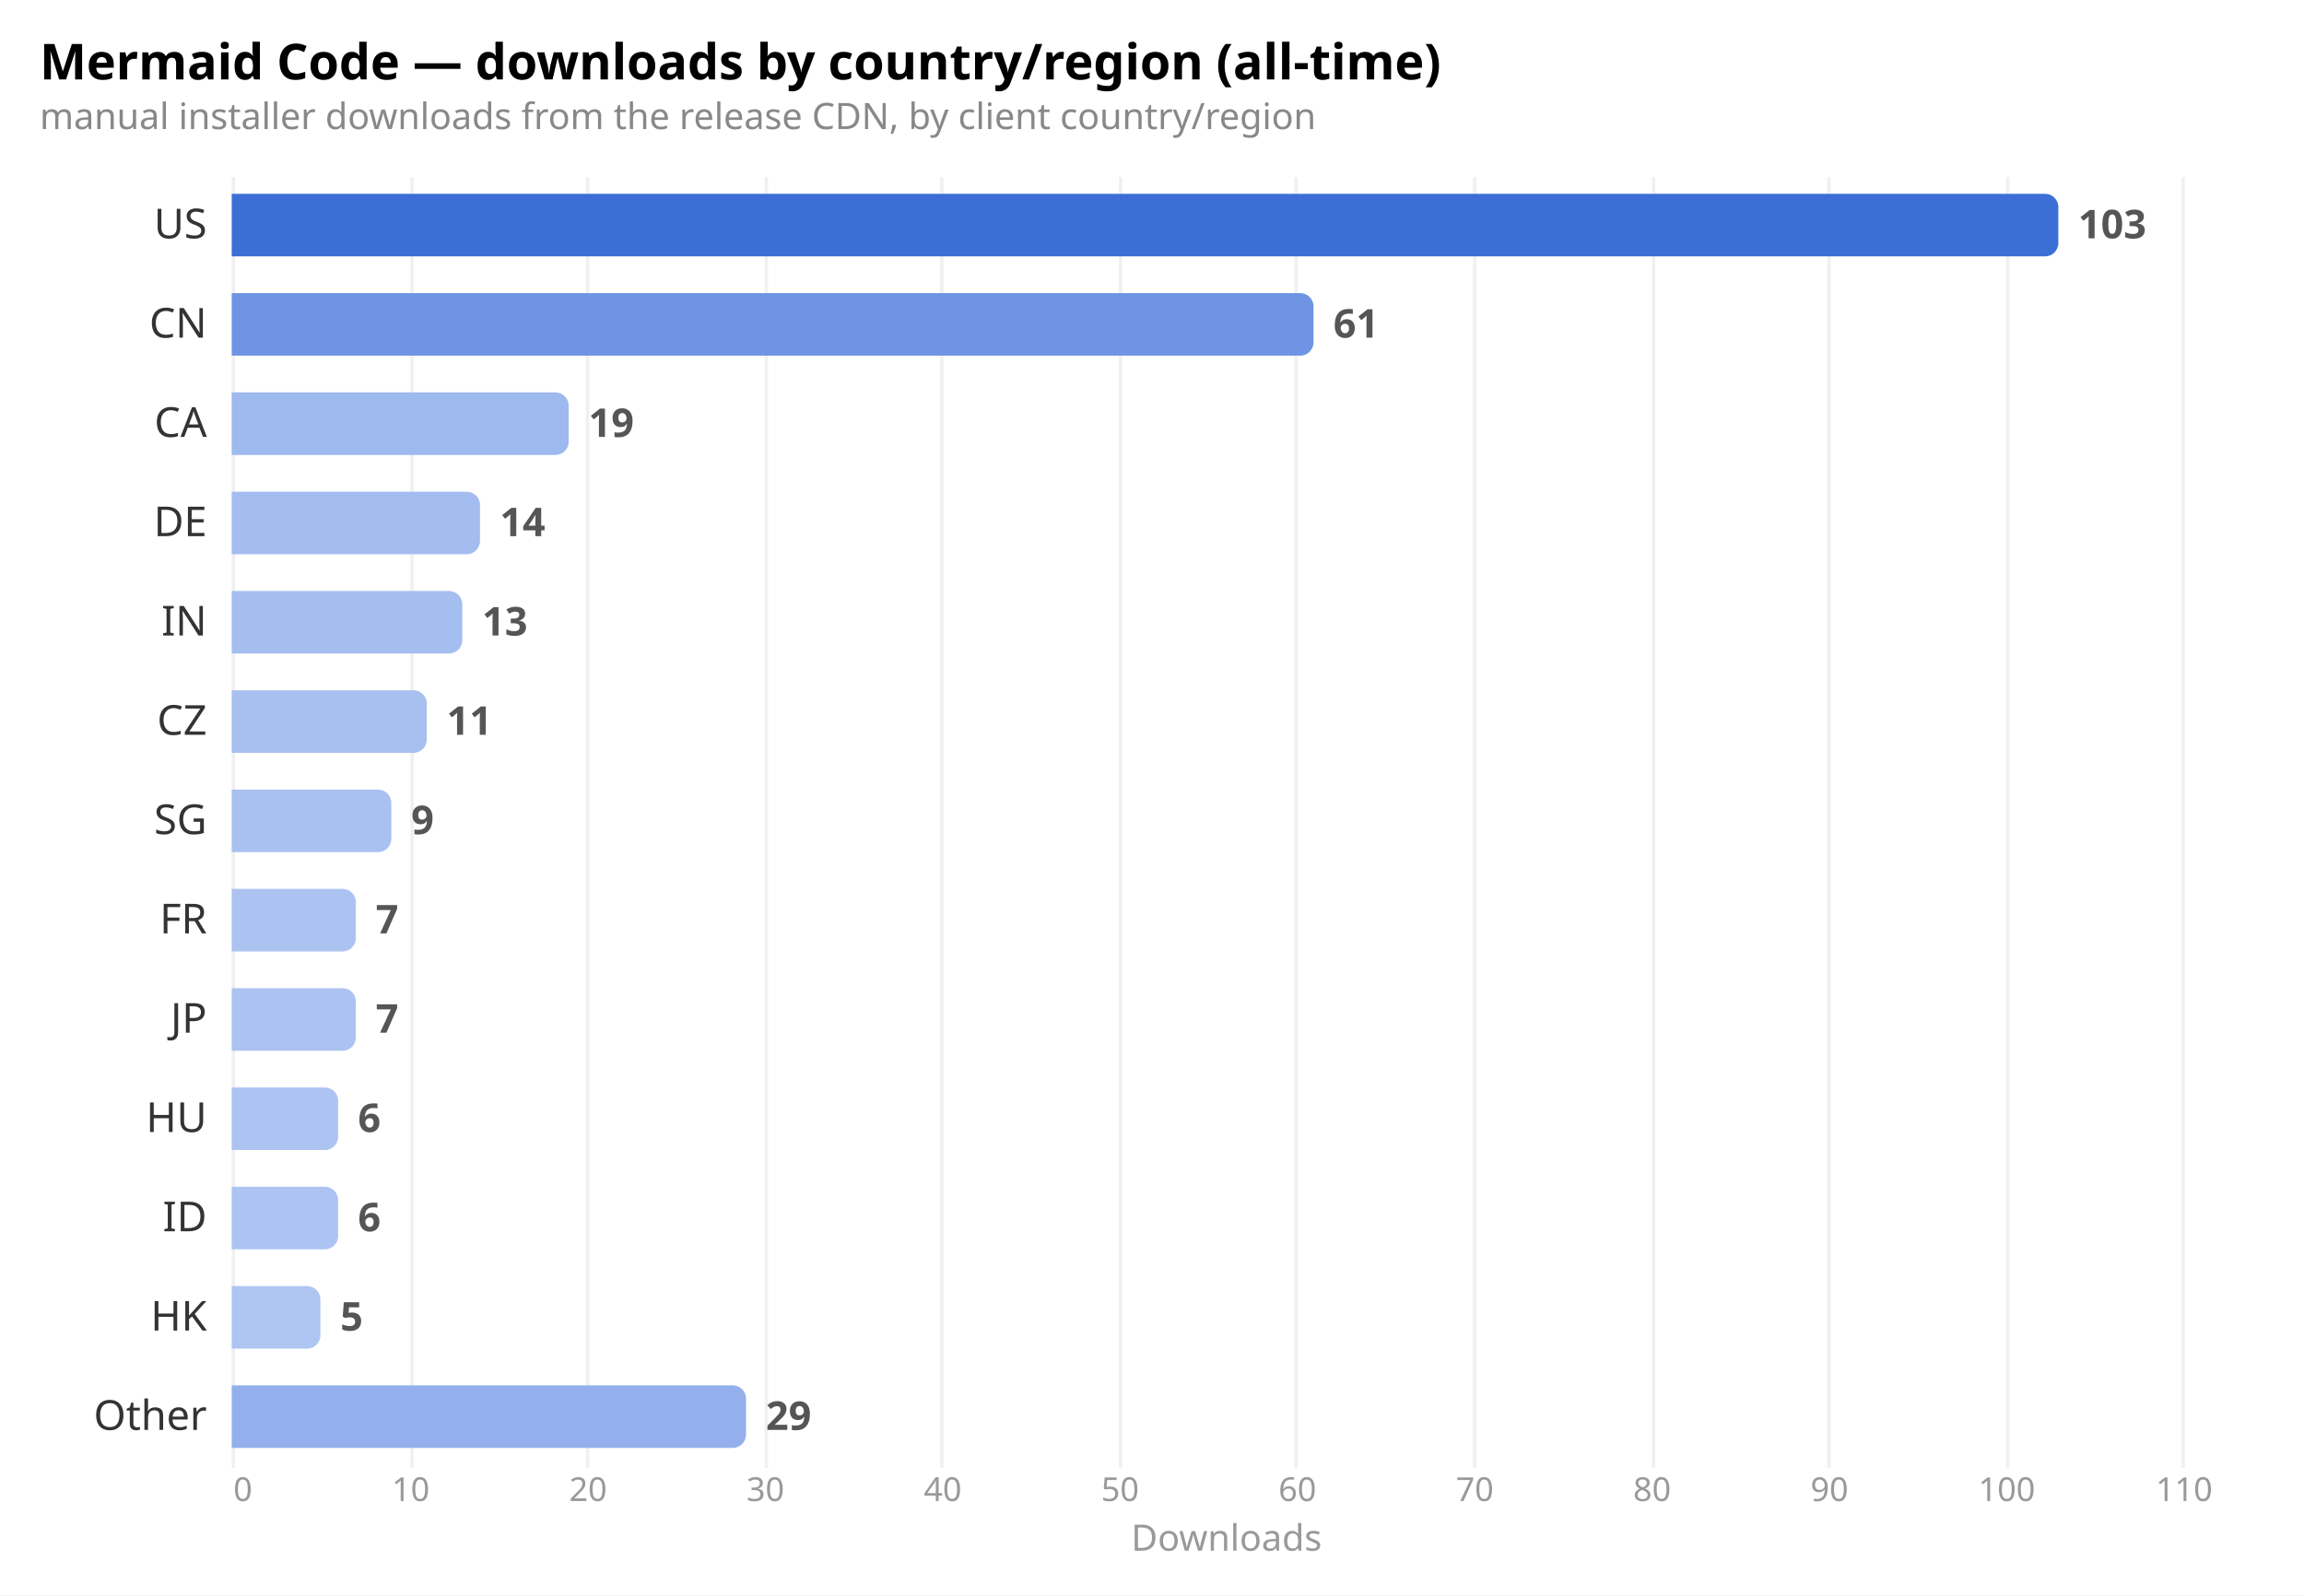
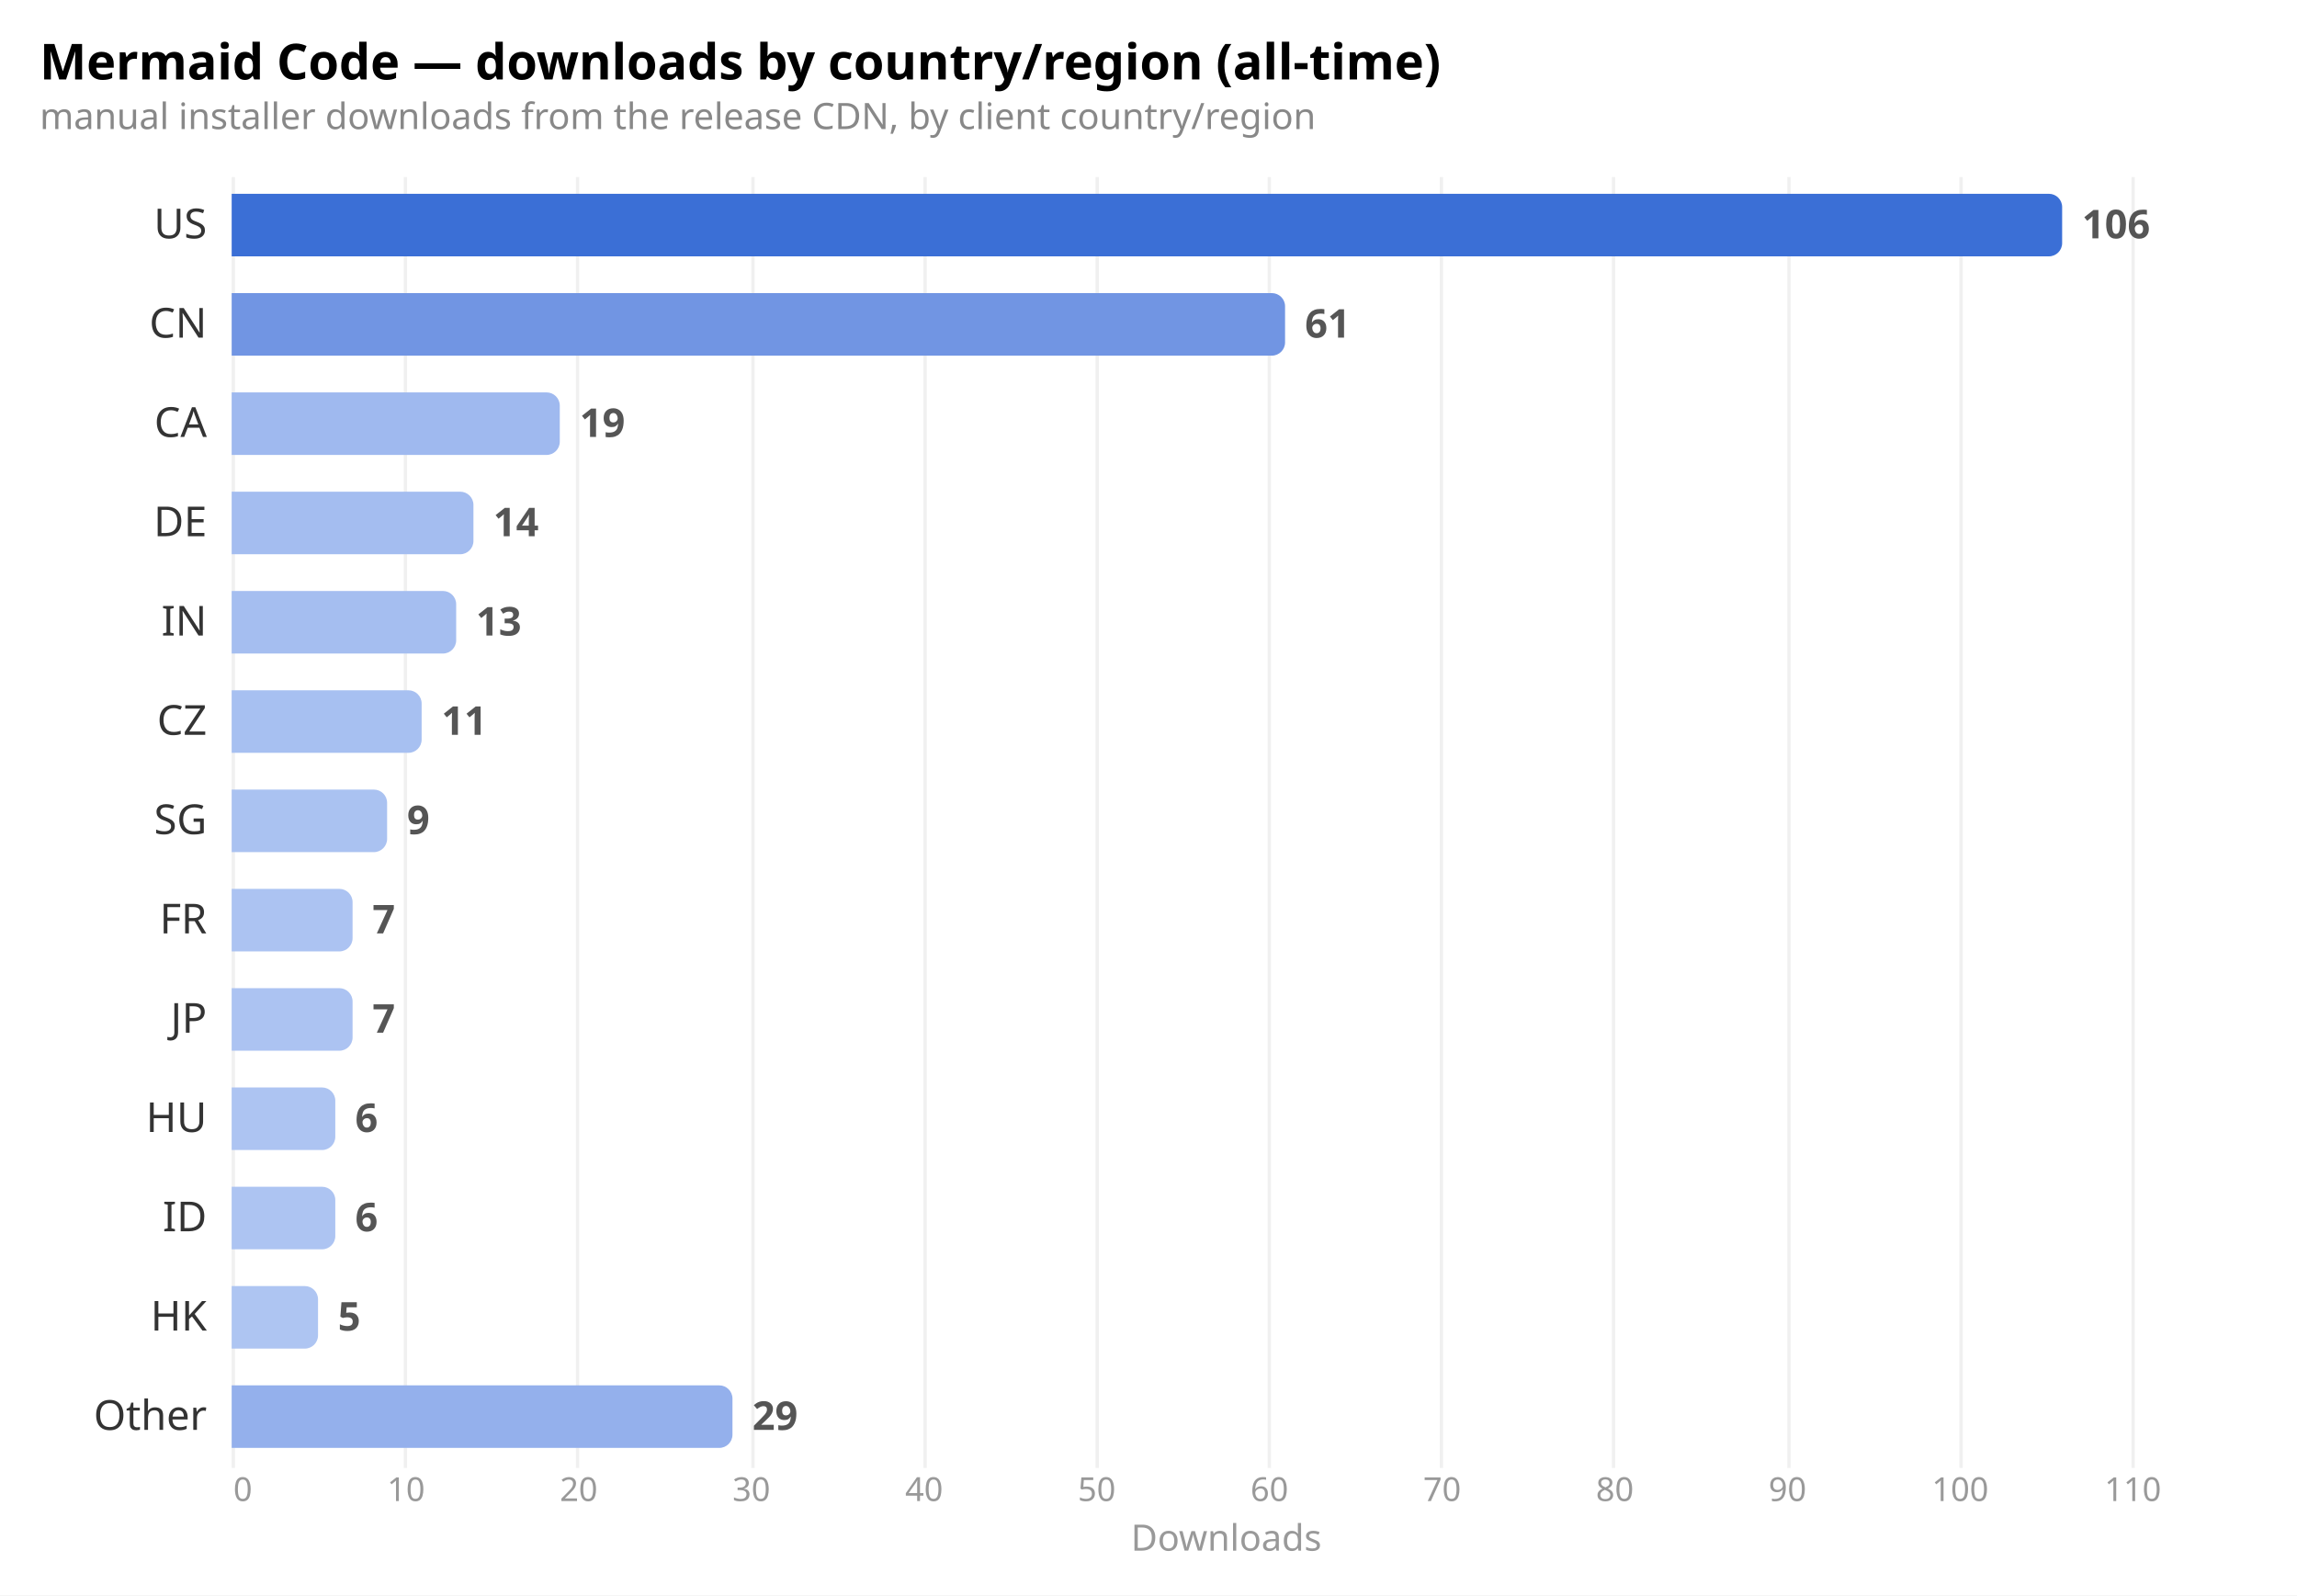
- <svg xmlns="http://www.w3.org/2000/svg" version="1.1" class="marks" width="696" height="482" viewBox="0 0 696 482">
-   <rect width="696" height="482" fill="white" />
+ <svg xmlns="http://www.w3.org/2000/svg" version="1.1" class="marks" width="694" height="482" viewBox="0 0 694 482">
+   <rect width="694" height="482" fill="white" />
  <g fill="none" stroke-miterlimit="4" transform="translate(70,53)">
    <g class="mark-group role-frame root" role="graphics-object" aria-roledescription="group mark container">
      <g transform="translate(0,0)">
        <path class="background" aria-hidden="true" d="M0,0h600v390h-600Z" />
        <g>
          <g class="mark-group role-axis" aria-hidden="true">
            <g transform="translate(0.5,390.5)">
              <path class="background" aria-hidden="true" d="M0,0h0v0h0Z" pointer-events="none" />
              <g>
                <g class="mark-rule role-axis-grid" pointer-events="none">
                  <line transform="translate(0,0)" x2="0" y2="-390" stroke="#f0f0f0" stroke-width="1" opacity="1" />
-                   <line transform="translate(54,0)" x2="0" y2="-390" stroke="#f0f0f0" stroke-width="1" opacity="1" />
-                   <line transform="translate(107,0)" x2="0" y2="-390" stroke="#f0f0f0" stroke-width="1" opacity="1" />
-                   <line transform="translate(161,0)" x2="0" y2="-390" stroke="#f0f0f0" stroke-width="1" opacity="1" />
-                   <line transform="translate(214,0)" x2="0" y2="-390" stroke="#f0f0f0" stroke-width="1" opacity="1" />
-                   <line transform="translate(268,0)" x2="0" y2="-390" stroke="#f0f0f0" stroke-width="1" opacity="1" />
-                   <line transform="translate(321,0)" x2="0" y2="-390" stroke="#f0f0f0" stroke-width="1" opacity="1" />
-                   <line transform="translate(375,0)" x2="0" y2="-390" stroke="#f0f0f0" stroke-width="1" opacity="1" />
-                   <line transform="translate(429,0)" x2="0" y2="-390" stroke="#f0f0f0" stroke-width="1" opacity="1" />
-                   <line transform="translate(482,0)" x2="0" y2="-390" stroke="#f0f0f0" stroke-width="1" opacity="1" />
-                   <line transform="translate(536,0)" x2="0" y2="-390" stroke="#f0f0f0" stroke-width="1" opacity="1" />
-                   <line transform="translate(589,0)" x2="0" y2="-390" stroke="#f0f0f0" stroke-width="1" opacity="1" />
+                   <line transform="translate(52,0)" x2="0" y2="-390" stroke="#f0f0f0" stroke-width="1" opacity="1" />
+                   <line transform="translate(104,0)" x2="0" y2="-390" stroke="#f0f0f0" stroke-width="1" opacity="1" />
+                   <line transform="translate(157,0)" x2="0" y2="-390" stroke="#f0f0f0" stroke-width="1" opacity="1" />
+                   <line transform="translate(209,0)" x2="0" y2="-390" stroke="#f0f0f0" stroke-width="1" opacity="1" />
+                   <line transform="translate(261,0)" x2="0" y2="-390" stroke="#f0f0f0" stroke-width="1" opacity="1" />
+                   <line transform="translate(313,0)" x2="0" y2="-390" stroke="#f0f0f0" stroke-width="1" opacity="1" />
+                   <line transform="translate(365,0)" x2="0" y2="-390" stroke="#f0f0f0" stroke-width="1" opacity="1" />
+                   <line transform="translate(417,0)" x2="0" y2="-390" stroke="#f0f0f0" stroke-width="1" opacity="1" />
+                   <line transform="translate(470,0)" x2="0" y2="-390" stroke="#f0f0f0" stroke-width="1" opacity="1" />
+                   <line transform="translate(522,0)" x2="0" y2="-390" stroke="#f0f0f0" stroke-width="1" opacity="1" />
+                   <line transform="translate(574,0)" x2="0" y2="-390" stroke="#f0f0f0" stroke-width="1" opacity="1" />
                </g>
              </g>
              <path class="foreground" aria-hidden="true" d="" pointer-events="none" display="none" />
            </g>
          </g>
-           <g class="mark-group role-axis" role="graphics-symbol" aria-roledescription="axis" aria-label="X-axis titled 'Downloads' for a linear scale with values from 0 to 112">
+           <g class="mark-group role-axis" role="graphics-symbol" aria-roledescription="axis" aria-label="X-axis titled 'Downloads' for a linear scale with values from 0 to 115">
            <g transform="translate(0.5,390.5)">
              <path class="background" aria-hidden="true" d="M0,0h0v0h0Z" pointer-events="none" />
              <g>
                <g class="mark-text role-axis-label" pointer-events="none">
                  <text text-anchor="start" transform="translate(0,10)" font-family="sans-serif" font-size="10px" fill="#999" opacity="1">0</text>
-                   <text text-anchor="middle" transform="translate(53.57143,10)" font-family="sans-serif" font-size="10px" fill="#999" opacity="1">10</text>
-                   <text text-anchor="middle" transform="translate(107.1429,10)" font-family="sans-serif" font-size="10px" fill="#999" opacity="1">20</text>
-                   <text text-anchor="middle" transform="translate(160.7143,10)" font-family="sans-serif" font-size="10px" fill="#999" opacity="1">30</text>
-                   <text text-anchor="middle" transform="translate(214.2857,10)" font-family="sans-serif" font-size="10px" fill="#999" opacity="1">40</text>
-                   <text text-anchor="middle" transform="translate(267.8571,10)" font-family="sans-serif" font-size="10px" fill="#999" opacity="1">50</text>
-                   <text text-anchor="middle" transform="translate(321.4286,10)" font-family="sans-serif" font-size="10px" fill="#999" opacity="1">60</text>
-                   <text text-anchor="middle" transform="translate(375,10)" font-family="sans-serif" font-size="10px" fill="#999" opacity="1">70</text>
-                   <text text-anchor="middle" transform="translate(428.5714,10)" font-family="sans-serif" font-size="10px" fill="#999" opacity="1">80</text>
-                   <text text-anchor="middle" transform="translate(482.1429,10)" font-family="sans-serif" font-size="10px" fill="#999" opacity="1">90</text>
-                   <text text-anchor="middle" transform="translate(535.7143,10)" font-family="sans-serif" font-size="10px" fill="#999" opacity="1">100</text>
-                   <text text-anchor="middle" transform="translate(589.2857,10)" font-family="sans-serif" font-size="10px" fill="#999" opacity="1">110</text>
+                   <text text-anchor="middle" transform="translate(52.17391,10)" font-family="sans-serif" font-size="10px" fill="#999" opacity="1">10</text>
+                   <text text-anchor="middle" transform="translate(104.3478,10)" font-family="sans-serif" font-size="10px" fill="#999" opacity="1">20</text>
+                   <text text-anchor="middle" transform="translate(156.5217,10)" font-family="sans-serif" font-size="10px" fill="#999" opacity="1">30</text>
+                   <text text-anchor="middle" transform="translate(208.6957,10)" font-family="sans-serif" font-size="10px" fill="#999" opacity="1">40</text>
+                   <text text-anchor="middle" transform="translate(260.8696,10)" font-family="sans-serif" font-size="10px" fill="#999" opacity="1">50</text>
+                   <text text-anchor="middle" transform="translate(313.0435,10)" font-family="sans-serif" font-size="10px" fill="#999" opacity="1">60</text>
+                   <text text-anchor="middle" transform="translate(365.2174,10)" font-family="sans-serif" font-size="10px" fill="#999" opacity="1">70</text>
+                   <text text-anchor="middle" transform="translate(417.3913,10)" font-family="sans-serif" font-size="10px" fill="#999" opacity="1">80</text>
+                   <text text-anchor="middle" transform="translate(469.5652,10)" font-family="sans-serif" font-size="10px" fill="#999" opacity="1">90</text>
+                   <text text-anchor="middle" transform="translate(521.7391,10)" font-family="sans-serif" font-size="10px" fill="#999" opacity="1">100</text>
+                   <text text-anchor="middle" transform="translate(573.913,10)" font-family="sans-serif" font-size="10px" fill="#999" opacity="1">110</text>
                </g>
                <g class="mark-text role-axis-title" pointer-events="none">
                  <text text-anchor="middle" transform="translate(300,25)" font-family="sans-serif" font-size="11px" font-weight="500" fill="#999" opacity="1">Downloads</text>
                </g>
              </g>
              <path class="foreground" aria-hidden="true" d="" pointer-events="none" display="none" />
            </g>
          </g>
          <g class="mark-group role-axis" role="graphics-symbol" aria-roledescription="axis" aria-label="Y-axis for a discrete scale with 13 values: US, CN, CA, DE, IN, ending with Other">
            <g transform="translate(0.5,0.5)">
              <path class="background" aria-hidden="true" d="M0,0h0v0h0Z" pointer-events="none" />
              <g>
                <g class="mark-text role-axis-label" pointer-events="none">
                  <text text-anchor="end" transform="translate(-8,18.5)" font-family="sans-serif" font-size="12.5px" font-weight="500" fill="#333" opacity="1">US</text>
                  <text text-anchor="end" transform="translate(-8,48.5)" font-family="sans-serif" font-size="12.5px" font-weight="500" fill="#333" opacity="1">CN</text>
                  <text text-anchor="end" transform="translate(-8,78.5)" font-family="sans-serif" font-size="12.5px" font-weight="500" fill="#333" opacity="1">CA</text>
                  <text text-anchor="end" transform="translate(-8,108.5)" font-family="sans-serif" font-size="12.5px" font-weight="500" fill="#333" opacity="1">DE</text>
                  <text text-anchor="end" transform="translate(-8,138.5)" font-family="sans-serif" font-size="12.5px" font-weight="500" fill="#333" opacity="1">IN</text>
                  <text text-anchor="end" transform="translate(-8,168.5)" font-family="sans-serif" font-size="12.5px" font-weight="500" fill="#333" opacity="1">CZ</text>
                  <text text-anchor="end" transform="translate(-8,198.5)" font-family="sans-serif" font-size="12.5px" font-weight="500" fill="#333" opacity="1">SG</text>
                  <text text-anchor="end" transform="translate(-8,228.5)" font-family="sans-serif" font-size="12.5px" font-weight="500" fill="#333" opacity="1">FR</text>
                  <text text-anchor="end" transform="translate(-8,258.5)" font-family="sans-serif" font-size="12.5px" font-weight="500" fill="#333" opacity="1">JP</text>
                  <text text-anchor="end" transform="translate(-8,288.5)" font-family="sans-serif" font-size="12.5px" font-weight="500" fill="#333" opacity="1">HU</text>
                  <text text-anchor="end" transform="translate(-8,318.5)" font-family="sans-serif" font-size="12.5px" font-weight="500" fill="#333" opacity="1">ID</text>
                  <text text-anchor="end" transform="translate(-8,348.5)" font-family="sans-serif" font-size="12.5px" font-weight="500" fill="#333" opacity="1">HK</text>
                  <text text-anchor="end" transform="translate(-8,378.5)" font-family="sans-serif" font-size="12.5px" font-weight="500" fill="#333" opacity="1">Other</text>
                </g>
              </g>
              <path class="foreground" aria-hidden="true" d="" pointer-events="none" display="none" />
            </g>
          </g>
          <g class="mark-group role-scope" role="graphics-object" aria-roledescription="group mark container">
            <g transform="translate(0,5.55)">
-               <path class="background" aria-hidden="true" d="M0,0L547.786,0C549.993,0,551.786,1.792,551.786,4L551.786,14.9C551.786,17.108,549.993,18.9,547.786,18.9L0,18.9C0,18.9,0,18.9,0,18.9L0,0C0,0,0,0,0,0Z" />
+               <path class="background" aria-hidden="true" d="M0,0L549.043,0C551.251,0,553.043,1.792,553.043,4L553.043,14.9C553.043,17.108,551.251,18.9,549.043,18.9L0,18.9C0,18.9,0,18.9,0,18.9L0,0C0,0,0,0,0,0Z" />
              <g clip-path="url(#clip1)">
                <g class="mark-group role-scope" role="graphics-object" aria-roledescription="group mark container">
                  <g transform="translate(0,0)">
                    <path class="background" aria-hidden="true" d="M0,0h0v18.9h0Z" />
                    <g>
                      <g class="mark-rect role-mark layer_0_marks" role="graphics-object" aria-roledescription="rect mark container">
-                         <path aria-label="Downloads: 103; country: US; downloads: 103" role="graphics-symbol" aria-roledescription="bar" d="M0,0h551.786v18.9h-551.786Z" fill="rgb(59, 111, 214)" />
+                         <path aria-label="Downloads: 106; country: US; downloads: 106" role="graphics-symbol" aria-roledescription="bar" d="M0,0h553.043v18.9h-553.043Z" fill="rgb(59, 111, 214)" />
                      </g>
                    </g>
                    <path class="foreground" aria-hidden="true" d="" display="none" />
                  </g>
                </g>
              </g>
              <path class="foreground" aria-hidden="true" d="" display="none" />
            </g>
            <g transform="translate(0,35.55)">
-               <path class="background" aria-hidden="true" d="M0,0L322.786,0C324.993,0,326.786,1.792,326.786,4L326.786,14.9C326.786,17.108,324.993,18.9,322.786,18.9L0,18.9C0,18.9,0,18.9,0,18.9L0,0C0,0,0,0,0,0Z" />
+               <path class="background" aria-hidden="true" d="M0,0L314.261,0C316.469,0,318.261,1.792,318.261,4L318.261,14.9C318.261,17.108,316.469,18.9,314.261,18.9L0,18.9C0,18.9,0,18.9,0,18.9L0,0C0,0,0,0,0,0Z" />
              <g clip-path="url(#clip2)">
                <g class="mark-group role-scope" role="graphics-object" aria-roledescription="group mark container">
                  <g transform="translate(0,0)">
                    <path class="background" aria-hidden="true" d="M0,0h0v18.9h0Z" />
                    <g>
                      <g class="mark-rect role-mark layer_0_marks" role="graphics-object" aria-roledescription="rect mark container">
-                         <path aria-label="Downloads: 61; country: CN; downloads: 61" role="graphics-symbol" aria-roledescription="bar" d="M0,0h326.786v18.9h-326.786Z" fill="rgb(111, 148, 227)" />
+                         <path aria-label="Downloads: 61; country: CN; downloads: 61" role="graphics-symbol" aria-roledescription="bar" d="M0,0h318.261v18.9h-318.261Z" fill="rgb(113, 149, 227)" />
                      </g>
                    </g>
                    <path class="foreground" aria-hidden="true" d="" display="none" />
                  </g>
                </g>
              </g>
              <path class="foreground" aria-hidden="true" d="" display="none" />
            </g>
            <g transform="translate(0,65.55)">
-               <path class="background" aria-hidden="true" d="M0,0L97.786,0C99.993,0,101.786,1.792,101.786,4L101.786,14.9C101.786,17.108,99.993,18.9,97.786,18.9L0,18.9C0,18.9,0,18.9,0,18.9L0,0C0,0,0,0,0,0Z" />
+               <path class="background" aria-hidden="true" d="M0,0L95.13,0C97.338,0,99.13,1.792,99.13,4L99.13,14.9C99.13,17.108,97.338,18.9,95.13,18.9L0,18.9C0,18.9,0,18.9,0,18.9L0,0C0,0,0,0,0,0Z" />
              <g clip-path="url(#clip3)">
                <g class="mark-group role-scope" role="graphics-object" aria-roledescription="group mark container">
                  <g transform="translate(0,0)">
                    <path class="background" aria-hidden="true" d="M0,0h0v18.9h0Z" />
                    <g>
                      <g class="mark-rect role-mark layer_0_marks" role="graphics-object" aria-roledescription="rect mark container">
-                         <path aria-label="Downloads: 19; country: CA; downloads: 19" role="graphics-symbol" aria-roledescription="bar" d="M0,0h101.786v18.9h-101.786Z" fill="rgb(158, 185, 238)" />
+                         <path aria-label="Downloads: 19; country: CA; downloads: 19" role="graphics-symbol" aria-roledescription="bar" d="M0,0h99.13v18.9h-99.13Z" fill="rgb(159, 185, 239)" />
                      </g>
                    </g>
                    <path class="foreground" aria-hidden="true" d="" display="none" />
                  </g>
                </g>
              </g>
              <path class="foreground" aria-hidden="true" d="" display="none" />
            </g>
            <g transform="translate(0,95.55)">
-               <path class="background" aria-hidden="true" d="M0,0L71,0C73.208,0,75,1.792,75,4L75,14.9C75,17.108,73.208,18.9,71,18.9L0,18.9C0,18.9,0,18.9,0,18.9L0,0C0,0,0,0,0,0Z" />
+               <path class="background" aria-hidden="true" d="M0,0L69.043,0C71.251,0,73.043,1.792,73.043,4L73.043,14.9C73.043,17.108,71.251,18.9,69.043,18.9L0,18.9C0,18.9,0,18.9,0,18.9L0,0C0,0,0,0,0,0Z" />
              <g clip-path="url(#clip4)">
                <g class="mark-group role-scope" role="graphics-object" aria-roledescription="group mark container">
                  <g transform="translate(0,0)">
                    <path class="background" aria-hidden="true" d="M0,0h0v18.9h0Z" />
                    <g>
                      <g class="mark-rect role-mark layer_0_marks" role="graphics-object" aria-roledescription="rect mark container">
-                         <path aria-label="Downloads: 14; country: DE; downloads: 14" role="graphics-symbol" aria-roledescription="bar" d="M0,0h75v18.9h-75Z" fill="rgb(164, 189, 240)" />
+                         <path aria-label="Downloads: 14; country: DE; downloads: 14" role="graphics-symbol" aria-roledescription="bar" d="M0,0h73.043v18.9h-73.043Z" fill="rgb(164, 189, 240)" />
                      </g>
                    </g>
                    <path class="foreground" aria-hidden="true" d="" display="none" />
                  </g>
                </g>
              </g>
              <path class="foreground" aria-hidden="true" d="" display="none" />
            </g>
            <g transform="translate(0,125.55)">
-               <path class="background" aria-hidden="true" d="M0,0L65.643,0C67.851,0,69.643,1.792,69.643,4L69.643,14.9C69.643,17.108,67.851,18.9,65.643,18.9L0,18.9C0,18.9,0,18.9,0,18.9L0,0C0,0,0,0,0,0Z" />
+               <path class="background" aria-hidden="true" d="M0,0L63.826,0C66.034,0,67.826,1.792,67.826,4L67.826,14.9C67.826,17.108,66.034,18.9,63.826,18.9L0,18.9C0,18.9,0,18.9,0,18.9L0,0C0,0,0,0,0,0Z" />
              <g clip-path="url(#clip5)">
                <g class="mark-group role-scope" role="graphics-object" aria-roledescription="group mark container">
                  <g transform="translate(0,0)">
                    <path class="background" aria-hidden="true" d="M0,0h0v18.9h0Z" />
                    <g>
                      <g class="mark-rect role-mark layer_0_marks" role="graphics-object" aria-roledescription="rect mark container">
-                         <path aria-label="Downloads: 13; country: IN; downloads: 13" role="graphics-symbol" aria-roledescription="bar" d="M0,0h69.643v18.9h-69.643Z" fill="rgb(165, 190, 240)" />
+                         <path aria-label="Downloads: 13; country: IN; downloads: 13" role="graphics-symbol" aria-roledescription="bar" d="M0,0h67.826v18.9h-67.826Z" fill="rgb(165, 190, 240)" />
                      </g>
                    </g>
                    <path class="foreground" aria-hidden="true" d="" display="none" />
                  </g>
                </g>
              </g>
              <path class="foreground" aria-hidden="true" d="" display="none" />
            </g>
            <g transform="translate(0,155.55)">
-               <path class="background" aria-hidden="true" d="M0,0L54.929,0C57.136,0,58.929,1.792,58.929,4L58.929,14.9C58.929,17.108,57.136,18.9,54.929,18.9L0,18.9C0,18.9,0,18.9,0,18.9L0,0C0,0,0,0,0,0Z" />
+               <path class="background" aria-hidden="true" d="M0,0L53.391,0C55.599,0,57.391,1.792,57.391,4L57.391,14.9C57.391,17.108,55.599,18.9,53.391,18.9L0,18.9C0,18.9,0,18.9,0,18.9L0,0C0,0,0,0,0,0Z" />
              <g clip-path="url(#clip6)">
                <g class="mark-group role-scope" role="graphics-object" aria-roledescription="group mark container">
                  <g transform="translate(0,0)">
                    <path class="background" aria-hidden="true" d="M0,0h0v18.9h0Z" />
                    <g>
                      <g class="mark-rect role-mark layer_0_marks" role="graphics-object" aria-roledescription="rect mark container">
-                         <path aria-label="Downloads: 11; country: CZ; downloads: 11" role="graphics-symbol" aria-roledescription="bar" d="M0,0h58.929v18.9h-58.929Z" fill="rgb(167, 192, 240)" />
+                         <path aria-label="Downloads: 11; country: CZ; downloads: 11" role="graphics-symbol" aria-roledescription="bar" d="M0,0h57.391v18.9h-57.391Z" fill="rgb(167, 192, 241)" />
                      </g>
                    </g>
                    <path class="foreground" aria-hidden="true" d="" display="none" />
                  </g>
                </g>
              </g>
              <path class="foreground" aria-hidden="true" d="" display="none" />
            </g>
            <g transform="translate(0,185.55)">
-               <path class="background" aria-hidden="true" d="M0,0L44.214,0C46.422,0,48.214,1.792,48.214,4L48.214,14.9C48.214,17.108,46.422,18.9,44.214,18.9L0,18.9C0,18.9,0,18.9,0,18.9L0,0C0,0,0,0,0,0Z" />
+               <path class="background" aria-hidden="true" d="M0,0L42.957,0C45.164,0,46.957,1.792,46.957,4L46.957,14.9C46.957,17.108,45.164,18.9,42.957,18.9L0,18.9C0,18.9,0,18.9,0,18.9L0,0C0,0,0,0,0,0Z" />
              <g clip-path="url(#clip7)">
                <g class="mark-group role-scope" role="graphics-object" aria-roledescription="group mark container">
                  <g transform="translate(0,0)">
                    <path class="background" aria-hidden="true" d="M0,0h0v18.9h0Z" />
                    <g>
                      <g class="mark-rect role-mark layer_0_marks" role="graphics-object" aria-roledescription="rect mark container">
-                         <path aria-label="Downloads: 9; country: SG; downloads: 9" role="graphics-symbol" aria-roledescription="bar" d="M0,0h48.214v18.9h-48.214Z" fill="rgb(169, 193, 241)" />
+                         <path aria-label="Downloads: 9; country: SG; downloads: 9" role="graphics-symbol" aria-roledescription="bar" d="M0,0h46.957v18.9h-46.957Z" fill="rgb(170, 194, 241)" />
                      </g>
                    </g>
                    <path class="foreground" aria-hidden="true" d="" display="none" />
                  </g>
                </g>
              </g>
              <path class="foreground" aria-hidden="true" d="" display="none" />
            </g>
            <g transform="translate(0,215.55)">
-               <path class="background" aria-hidden="true" d="M0,0L33.5,0C35.708,0,37.5,1.792,37.5,4L37.5,14.9C37.5,17.108,35.708,18.9,33.5,18.9L0,18.9C0,18.9,0,18.9,0,18.9L0,0C0,0,0,0,0,0Z" />
+               <path class="background" aria-hidden="true" d="M0,0L32.522,0C34.729,0,36.522,1.792,36.522,4L36.522,14.9C36.522,17.108,34.729,18.9,32.522,18.9L0,18.9C0,18.9,0,18.9,0,18.9L0,0C0,0,0,0,0,0Z" />
              <g clip-path="url(#clip8)">
                <g class="mark-group role-scope" role="graphics-object" aria-roledescription="group mark container">
                  <g transform="translate(0,0)">
                    <path class="background" aria-hidden="true" d="M0,0h0v18.9h0Z" />
                    <g>
                      <g class="mark-rect role-mark layer_0_marks" role="graphics-object" aria-roledescription="rect mark container">
-                         <path aria-label="Downloads: 7; country: FR; downloads: 7" role="graphics-symbol" aria-roledescription="bar" d="M0,0h37.5v18.9h-37.5Z" fill="rgb(172, 195, 241)" />
+                         <path aria-label="Downloads: 7; country: FR; downloads: 7" role="graphics-symbol" aria-roledescription="bar" d="M0,0h36.522v18.9h-36.522Z" fill="rgb(172, 195, 242)" />
                      </g>
                    </g>
                    <path class="foreground" aria-hidden="true" d="" display="none" />
                  </g>
                </g>
              </g>
              <path class="foreground" aria-hidden="true" d="" display="none" />
            </g>
            <g transform="translate(0,245.55)">
-               <path class="background" aria-hidden="true" d="M0,0L33.5,0C35.708,0,37.5,1.792,37.5,4L37.5,14.9C37.5,17.108,35.708,18.9,33.5,18.9L0,18.9C0,18.9,0,18.9,0,18.9L0,0C0,0,0,0,0,0Z" />
+               <path class="background" aria-hidden="true" d="M0,0L32.522,0C34.729,0,36.522,1.792,36.522,4L36.522,14.9C36.522,17.108,34.729,18.9,32.522,18.9L0,18.9C0,18.9,0,18.9,0,18.9L0,0C0,0,0,0,0,0Z" />
              <g clip-path="url(#clip9)">
                <g class="mark-group role-scope" role="graphics-object" aria-roledescription="group mark container">
                  <g transform="translate(0,0)">
                    <path class="background" aria-hidden="true" d="M0,0h0v18.9h0Z" />
                    <g>
                      <g class="mark-rect role-mark layer_0_marks" role="graphics-object" aria-roledescription="rect mark container">
-                         <path aria-label="Downloads: 7; country: JP; downloads: 7" role="graphics-symbol" aria-roledescription="bar" d="M0,0h37.5v18.9h-37.5Z" fill="rgb(172, 195, 241)" />
+                         <path aria-label="Downloads: 7; country: JP; downloads: 7" role="graphics-symbol" aria-roledescription="bar" d="M0,0h36.522v18.9h-36.522Z" fill="rgb(172, 195, 242)" />
                      </g>
                    </g>
                    <path class="foreground" aria-hidden="true" d="" display="none" />
                  </g>
                </g>
              </g>
              <path class="foreground" aria-hidden="true" d="" display="none" />
            </g>
            <g transform="translate(0,275.55)">
-               <path class="background" aria-hidden="true" d="M0,0L28.143,0C30.351,0,32.143,1.792,32.143,4L32.143,14.9C32.143,17.108,30.351,18.9,28.143,18.9L0,18.9C0,18.9,0,18.9,0,18.9L0,0C0,0,0,0,0,0Z" />
+               <path class="background" aria-hidden="true" d="M0,0L27.304,0C29.512,0,31.304,1.792,31.304,4L31.304,14.9C31.304,17.108,29.512,18.9,27.304,18.9L0,18.9C0,18.9,0,18.9,0,18.9L0,0C0,0,0,0,0,0Z" />
              <g clip-path="url(#clip10)">
                <g class="mark-group role-scope" role="graphics-object" aria-roledescription="group mark container">
                  <g transform="translate(0,0)">
                    <path class="background" aria-hidden="true" d="M0,0h0v18.9h0Z" />
                    <g>
                      <g class="mark-rect role-mark layer_0_marks" role="graphics-object" aria-roledescription="rect mark container">
-                         <path aria-label="Downloads: 6; country: HU; downloads: 6" role="graphics-symbol" aria-roledescription="bar" d="M0,0h32.143v18.9h-32.143Z" fill="rgb(173, 196, 242)" />
+                         <path aria-label="Downloads: 6; country: HU; downloads: 6" role="graphics-symbol" aria-roledescription="bar" d="M0,0h31.304v18.9h-31.304Z" fill="rgb(173, 196, 242)" />
                      </g>
                    </g>
                    <path class="foreground" aria-hidden="true" d="" display="none" />
                  </g>
                </g>
              </g>
              <path class="foreground" aria-hidden="true" d="" display="none" />
            </g>
            <g transform="translate(0,305.55)">
-               <path class="background" aria-hidden="true" d="M0,0L28.143,0C30.351,0,32.143,1.792,32.143,4L32.143,14.9C32.143,17.108,30.351,18.9,28.143,18.9L0,18.9C0,18.9,0,18.9,0,18.9L0,0C0,0,0,0,0,0Z" />
+               <path class="background" aria-hidden="true" d="M0,0L27.304,0C29.512,0,31.304,1.792,31.304,4L31.304,14.9C31.304,17.108,29.512,18.9,27.304,18.9L0,18.9C0,18.9,0,18.9,0,18.9L0,0C0,0,0,0,0,0Z" />
              <g clip-path="url(#clip11)">
                <g class="mark-group role-scope" role="graphics-object" aria-roledescription="group mark container">
                  <g transform="translate(0,0)">
                    <path class="background" aria-hidden="true" d="M0,0h0v18.9h0Z" />
                    <g>
                      <g class="mark-rect role-mark layer_0_marks" role="graphics-object" aria-roledescription="rect mark container">
-                         <path aria-label="Downloads: 6; country: ID; downloads: 6" role="graphics-symbol" aria-roledescription="bar" d="M0,0h32.143v18.9h-32.143Z" fill="rgb(173, 196, 242)" />
+                         <path aria-label="Downloads: 6; country: ID; downloads: 6" role="graphics-symbol" aria-roledescription="bar" d="M0,0h31.304v18.9h-31.304Z" fill="rgb(173, 196, 242)" />
                      </g>
                    </g>
                    <path class="foreground" aria-hidden="true" d="" display="none" />
                  </g>
                </g>
              </g>
              <path class="foreground" aria-hidden="true" d="" display="none" />
            </g>
            <g transform="translate(0,335.55)">
-               <path class="background" aria-hidden="true" d="M0,0L22.786,0C24.993,0,26.786,1.792,26.786,4L26.786,14.9C26.786,17.108,24.993,18.9,22.786,18.9L0,18.9C0,18.9,0,18.9,0,18.9L0,0C0,0,0,0,0,0Z" />
+               <path class="background" aria-hidden="true" d="M0,0L22.087,0C24.295,0,26.087,1.792,26.087,4L26.087,14.9C26.087,17.108,24.295,18.9,22.087,18.9L0,18.9C0,18.9,0,18.9,0,18.9L0,0C0,0,0,0,0,0Z" />
              <g clip-path="url(#clip12)">
                <g class="mark-group role-scope" role="graphics-object" aria-roledescription="group mark container">
                  <g transform="translate(0,0)">
                    <path class="background" aria-hidden="true" d="M0,0h0v18.9h0Z" />
                    <g>
                      <g class="mark-rect role-mark layer_0_marks" role="graphics-object" aria-roledescription="rect mark container">
-                         <path aria-label="Downloads: 5; country: HK; downloads: 5" role="graphics-symbol" aria-roledescription="bar" d="M0,0h26.786v18.9h-26.786Z" fill="rgb(174, 197, 242)" />
+                         <path aria-label="Downloads: 5; country: HK; downloads: 5" role="graphics-symbol" aria-roledescription="bar" d="M0,0h26.087v18.9h-26.087Z" fill="rgb(174, 197, 242)" />
                      </g>
                    </g>
                    <path class="foreground" aria-hidden="true" d="" display="none" />
                  </g>
                </g>
              </g>
              <path class="foreground" aria-hidden="true" d="" display="none" />
            </g>
            <g transform="translate(0,365.55)">
-               <path class="background" aria-hidden="true" d="M0,0L151.357,0C153.565,0,155.357,1.792,155.357,4L155.357,14.9C155.357,17.108,153.565,18.9,151.357,18.9L0,18.9C0,18.9,0,18.9,0,18.9L0,0C0,0,0,0,0,0Z" />
+               <path class="background" aria-hidden="true" d="M0,0L147.304,0C149.512,0,151.304,1.792,151.304,4L151.304,14.9C151.304,17.108,149.512,18.9,147.304,18.9L0,18.9C0,18.9,0,18.9,0,18.9L0,0C0,0,0,0,0,0Z" />
              <g clip-path="url(#clip13)">
                <g class="mark-group role-scope" role="graphics-object" aria-roledescription="group mark container">
                  <g transform="translate(0,0)">
                    <path class="background" aria-hidden="true" d="M0,0h0v18.9h0Z" />
                    <g>
                      <g class="mark-rect role-mark layer_0_marks" role="graphics-object" aria-roledescription="rect mark container">
-                         <path aria-label="Downloads: 29; country: Other; downloads: 29" role="graphics-symbol" aria-roledescription="bar" d="M0,0h155.357v18.9h-155.357Z" fill="rgb(147, 176, 236)" />
+                         <path aria-label="Downloads: 29; country: Other; downloads: 29" role="graphics-symbol" aria-roledescription="bar" d="M0,0h151.304v18.9h-151.304Z" fill="rgb(148, 176, 236)" />
                      </g>
                    </g>
                    <path class="foreground" aria-hidden="true" d="" display="none" />
                  </g>
                </g>
              </g>
              <path class="foreground" aria-hidden="true" d="" display="none" />
            </g>
          </g>
          <g class="mark-text role-mark layer_1_marks" role="graphics-object" aria-roledescription="text mark container">
-             <text aria-label="Downloads: 103; country: US; downloads: 103" role="graphics-symbol" aria-roledescription="text mark" text-anchor="start" transform="translate(557.7857,19)" font-family="sans-serif" font-size="12px" font-weight="600" fill="#555">103</text>
-             <text aria-label="Downloads: 61; country: CN; downloads: 61" role="graphics-symbol" aria-roledescription="text mark" text-anchor="start" transform="translate(332.7857,49)" font-family="sans-serif" font-size="12px" font-weight="600" fill="#555">61</text>
-             <text aria-label="Downloads: 19; country: CA; downloads: 19" role="graphics-symbol" aria-roledescription="text mark" text-anchor="start" transform="translate(107.7857,79)" font-family="sans-serif" font-size="12px" font-weight="600" fill="#555">19</text>
-             <text aria-label="Downloads: 14; country: DE; downloads: 14" role="graphics-symbol" aria-roledescription="text mark" text-anchor="start" transform="translate(81,109)" font-family="sans-serif" font-size="12px" font-weight="600" fill="#555">14</text>
-             <text aria-label="Downloads: 13; country: IN; downloads: 13" role="graphics-symbol" aria-roledescription="text mark" text-anchor="start" transform="translate(75.64286,139)" font-family="sans-serif" font-size="12px" font-weight="600" fill="#555">13</text>
-             <text aria-label="Downloads: 11; country: CZ; downloads: 11" role="graphics-symbol" aria-roledescription="text mark" text-anchor="start" transform="translate(64.92857,169)" font-family="sans-serif" font-size="12px" font-weight="600" fill="#555">11</text>
-             <text aria-label="Downloads: 9; country: SG; downloads: 9" role="graphics-symbol" aria-roledescription="text mark" text-anchor="start" transform="translate(54.21429,199)" font-family="sans-serif" font-size="12px" font-weight="600" fill="#555">9</text>
-             <text aria-label="Downloads: 7; country: FR; downloads: 7" role="graphics-symbol" aria-roledescription="text mark" text-anchor="start" transform="translate(43.5,229)" font-family="sans-serif" font-size="12px" font-weight="600" fill="#555">7</text>
-             <text aria-label="Downloads: 7; country: JP; downloads: 7" role="graphics-symbol" aria-roledescription="text mark" text-anchor="start" transform="translate(43.5,259)" font-family="sans-serif" font-size="12px" font-weight="600" fill="#555">7</text>
-             <text aria-label="Downloads: 6; country: HU; downloads: 6" role="graphics-symbol" aria-roledescription="text mark" text-anchor="start" transform="translate(38.14286,289)" font-family="sans-serif" font-size="12px" font-weight="600" fill="#555">6</text>
-             <text aria-label="Downloads: 6; country: ID; downloads: 6" role="graphics-symbol" aria-roledescription="text mark" text-anchor="start" transform="translate(38.14286,319)" font-family="sans-serif" font-size="12px" font-weight="600" fill="#555">6</text>
-             <text aria-label="Downloads: 5; country: HK; downloads: 5" role="graphics-symbol" aria-roledescription="text mark" text-anchor="start" transform="translate(32.78571,349)" font-family="sans-serif" font-size="12px" font-weight="600" fill="#555">5</text>
-             <text aria-label="Downloads: 29; country: Other; downloads: 29" role="graphics-symbol" aria-roledescription="text mark" text-anchor="start" transform="translate(161.3571,379)" font-family="sans-serif" font-size="12px" font-weight="600" fill="#555">29</text>
+             <text aria-label="Downloads: 106; country: US; downloads: 106" role="graphics-symbol" aria-roledescription="text mark" text-anchor="start" transform="translate(559.0435,19)" font-family="sans-serif" font-size="12px" font-weight="600" fill="#555">106</text>
+             <text aria-label="Downloads: 61; country: CN; downloads: 61" role="graphics-symbol" aria-roledescription="text mark" text-anchor="start" transform="translate(324.2609,49)" font-family="sans-serif" font-size="12px" font-weight="600" fill="#555">61</text>
+             <text aria-label="Downloads: 19; country: CA; downloads: 19" role="graphics-symbol" aria-roledescription="text mark" text-anchor="start" transform="translate(105.1304,79)" font-family="sans-serif" font-size="12px" font-weight="600" fill="#555">19</text>
+             <text aria-label="Downloads: 14; country: DE; downloads: 14" role="graphics-symbol" aria-roledescription="text mark" text-anchor="start" transform="translate(79.04348,109)" font-family="sans-serif" font-size="12px" font-weight="600" fill="#555">14</text>
+             <text aria-label="Downloads: 13; country: IN; downloads: 13" role="graphics-symbol" aria-roledescription="text mark" text-anchor="start" transform="translate(73.82609,139)" font-family="sans-serif" font-size="12px" font-weight="600" fill="#555">13</text>
+             <text aria-label="Downloads: 11; country: CZ; downloads: 11" role="graphics-symbol" aria-roledescription="text mark" text-anchor="start" transform="translate(63.3913,169)" font-family="sans-serif" font-size="12px" font-weight="600" fill="#555">11</text>
+             <text aria-label="Downloads: 9; country: SG; downloads: 9" role="graphics-symbol" aria-roledescription="text mark" text-anchor="start" transform="translate(52.95652,199)" font-family="sans-serif" font-size="12px" font-weight="600" fill="#555">9</text>
+             <text aria-label="Downloads: 7; country: FR; downloads: 7" role="graphics-symbol" aria-roledescription="text mark" text-anchor="start" transform="translate(42.52174,229)" font-family="sans-serif" font-size="12px" font-weight="600" fill="#555">7</text>
+             <text aria-label="Downloads: 7; country: JP; downloads: 7" role="graphics-symbol" aria-roledescription="text mark" text-anchor="start" transform="translate(42.52174,259)" font-family="sans-serif" font-size="12px" font-weight="600" fill="#555">7</text>
+             <text aria-label="Downloads: 6; country: HU; downloads: 6" role="graphics-symbol" aria-roledescription="text mark" text-anchor="start" transform="translate(37.30435,289)" font-family="sans-serif" font-size="12px" font-weight="600" fill="#555">6</text>
+             <text aria-label="Downloads: 6; country: ID; downloads: 6" role="graphics-symbol" aria-roledescription="text mark" text-anchor="start" transform="translate(37.30435,319)" font-family="sans-serif" font-size="12px" font-weight="600" fill="#555">6</text>
+             <text aria-label="Downloads: 5; country: HK; downloads: 5" role="graphics-symbol" aria-roledescription="text mark" text-anchor="start" transform="translate(32.08696,349)" font-family="sans-serif" font-size="12px" font-weight="600" fill="#555">5</text>
+             <text aria-label="Downloads: 29; country: Other; downloads: 29" role="graphics-symbol" aria-roledescription="text mark" text-anchor="start" transform="translate(157.3043,379)" font-family="sans-serif" font-size="12px" font-weight="600" fill="#555">29</text>
          </g>
          <g class="mark-group role-title">
            <g transform="translate(-58,-41)">
              <path class="background" aria-hidden="true" d="M0,0h0v0h0Z" pointer-events="none" />
              <g>
                <g class="mark-text role-title-text" role="graphics-symbol" aria-roledescription="title" aria-label="Title text 'Mermaid Code — downloads by country/region (all-time)'" pointer-events="none">
                  <text text-anchor="start" transform="translate(0,12)" font-family="sans-serif" font-size="15px" font-weight="600" fill="#000" opacity="1">Mermaid Code — downloads by country/region (all-time)</text>
                </g>
                <g class="mark-text role-title-subtitle" role="graphics-symbol" aria-roledescription="subtitle" aria-label="Subtitle text 'manual installer downloads from the release CDN, by client country/region'" pointer-events="none">
                  <text text-anchor="start" transform="translate(0,27)" font-family="sans-serif" font-size="11px" fill="#888" opacity="1">manual installer downloads from the release CDN, by client country/region</text>
                </g>
              </g>
              <path class="foreground" aria-hidden="true" d="" pointer-events="none" display="none" />
            </g>
          </g>
        </g>
        <path class="foreground" aria-hidden="true" d="" display="none" />
      </g>
    </g>
  </g>
  <defs>
    <clipPath id="clip1">
-       <path d="M0,0L547.786,0C549.993,0,551.786,1.792,551.786,4L551.786,14.9C551.786,17.108,549.993,18.9,547.786,18.9L0,18.9C0,18.9,0,18.9,0,18.9L0,0C0,0,0,0,0,0Z" />
+       <path d="M0,0L549.043,0C551.251,0,553.043,1.792,553.043,4L553.043,14.9C553.043,17.108,551.251,18.9,549.043,18.9L0,18.9C0,18.9,0,18.9,0,18.9L0,0C0,0,0,0,0,0Z" />
    </clipPath>
    <clipPath id="clip2">
-       <path d="M0,0L322.786,0C324.993,0,326.786,1.792,326.786,4L326.786,14.9C326.786,17.108,324.993,18.9,322.786,18.9L0,18.9C0,18.9,0,18.9,0,18.9L0,0C0,0,0,0,0,0Z" />
+       <path d="M0,0L314.261,0C316.469,0,318.261,1.792,318.261,4L318.261,14.9C318.261,17.108,316.469,18.9,314.261,18.9L0,18.9C0,18.9,0,18.9,0,18.9L0,0C0,0,0,0,0,0Z" />
    </clipPath>
    <clipPath id="clip3">
-       <path d="M0,0L97.786,0C99.993,0,101.786,1.792,101.786,4L101.786,14.9C101.786,17.108,99.993,18.9,97.786,18.9L0,18.9C0,18.9,0,18.9,0,18.9L0,0C0,0,0,0,0,0Z" />
+       <path d="M0,0L95.13,0C97.338,0,99.13,1.792,99.13,4L99.13,14.9C99.13,17.108,97.338,18.9,95.13,18.9L0,18.9C0,18.9,0,18.9,0,18.9L0,0C0,0,0,0,0,0Z" />
    </clipPath>
    <clipPath id="clip4">
-       <path d="M0,0L71,0C73.208,0,75,1.792,75,4L75,14.9C75,17.108,73.208,18.9,71,18.9L0,18.9C0,18.9,0,18.9,0,18.9L0,0C0,0,0,0,0,0Z" />
+       <path d="M0,0L69.043,0C71.251,0,73.043,1.792,73.043,4L73.043,14.9C73.043,17.108,71.251,18.9,69.043,18.9L0,18.9C0,18.9,0,18.9,0,18.9L0,0C0,0,0,0,0,0Z" />
    </clipPath>
    <clipPath id="clip5">
-       <path d="M0,0L65.643,0C67.851,0,69.643,1.792,69.643,4L69.643,14.9C69.643,17.108,67.851,18.9,65.643,18.9L0,18.9C0,18.9,0,18.9,0,18.9L0,0C0,0,0,0,0,0Z" />
+       <path d="M0,0L63.826,0C66.034,0,67.826,1.792,67.826,4L67.826,14.9C67.826,17.108,66.034,18.9,63.826,18.9L0,18.9C0,18.9,0,18.9,0,18.9L0,0C0,0,0,0,0,0Z" />
    </clipPath>
    <clipPath id="clip6">
-       <path d="M0,0L54.929,0C57.136,0,58.929,1.792,58.929,4L58.929,14.9C58.929,17.108,57.136,18.9,54.929,18.9L0,18.9C0,18.9,0,18.9,0,18.9L0,0C0,0,0,0,0,0Z" />
+       <path d="M0,0L53.391,0C55.599,0,57.391,1.792,57.391,4L57.391,14.9C57.391,17.108,55.599,18.9,53.391,18.9L0,18.9C0,18.9,0,18.9,0,18.9L0,0C0,0,0,0,0,0Z" />
    </clipPath>
    <clipPath id="clip7">
-       <path d="M0,0L44.214,0C46.422,0,48.214,1.792,48.214,4L48.214,14.9C48.214,17.108,46.422,18.9,44.214,18.9L0,18.9C0,18.9,0,18.9,0,18.9L0,0C0,0,0,0,0,0Z" />
+       <path d="M0,0L42.957,0C45.164,0,46.957,1.792,46.957,4L46.957,14.9C46.957,17.108,45.164,18.9,42.957,18.9L0,18.9C0,18.9,0,18.9,0,18.9L0,0C0,0,0,0,0,0Z" />
    </clipPath>
    <clipPath id="clip8">
-       <path d="M0,0L33.5,0C35.708,0,37.5,1.792,37.5,4L37.5,14.9C37.5,17.108,35.708,18.9,33.5,18.9L0,18.9C0,18.9,0,18.9,0,18.9L0,0C0,0,0,0,0,0Z" />
+       <path d="M0,0L32.522,0C34.729,0,36.522,1.792,36.522,4L36.522,14.9C36.522,17.108,34.729,18.9,32.522,18.9L0,18.9C0,18.9,0,18.9,0,18.9L0,0C0,0,0,0,0,0Z" />
    </clipPath>
    <clipPath id="clip9">
-       <path d="M0,0L33.5,0C35.708,0,37.5,1.792,37.5,4L37.5,14.9C37.5,17.108,35.708,18.9,33.5,18.9L0,18.9C0,18.9,0,18.9,0,18.9L0,0C0,0,0,0,0,0Z" />
+       <path d="M0,0L32.522,0C34.729,0,36.522,1.792,36.522,4L36.522,14.9C36.522,17.108,34.729,18.9,32.522,18.9L0,18.9C0,18.9,0,18.9,0,18.9L0,0C0,0,0,0,0,0Z" />
    </clipPath>
    <clipPath id="clip10">
-       <path d="M0,0L28.143,0C30.351,0,32.143,1.792,32.143,4L32.143,14.9C32.143,17.108,30.351,18.9,28.143,18.9L0,18.9C0,18.9,0,18.9,0,18.9L0,0C0,0,0,0,0,0Z" />
+       <path d="M0,0L27.304,0C29.512,0,31.304,1.792,31.304,4L31.304,14.9C31.304,17.108,29.512,18.9,27.304,18.9L0,18.9C0,18.9,0,18.9,0,18.9L0,0C0,0,0,0,0,0Z" />
    </clipPath>
    <clipPath id="clip11">
-       <path d="M0,0L28.143,0C30.351,0,32.143,1.792,32.143,4L32.143,14.9C32.143,17.108,30.351,18.9,28.143,18.9L0,18.9C0,18.9,0,18.9,0,18.9L0,0C0,0,0,0,0,0Z" />
+       <path d="M0,0L27.304,0C29.512,0,31.304,1.792,31.304,4L31.304,14.9C31.304,17.108,29.512,18.9,27.304,18.9L0,18.9C0,18.9,0,18.9,0,18.9L0,0C0,0,0,0,0,0Z" />
    </clipPath>
    <clipPath id="clip12">
-       <path d="M0,0L22.786,0C24.993,0,26.786,1.792,26.786,4L26.786,14.9C26.786,17.108,24.993,18.9,22.786,18.9L0,18.9C0,18.9,0,18.9,0,18.9L0,0C0,0,0,0,0,0Z" />
+       <path d="M0,0L22.087,0C24.295,0,26.087,1.792,26.087,4L26.087,14.9C26.087,17.108,24.295,18.9,22.087,18.9L0,18.9C0,18.9,0,18.9,0,18.9L0,0C0,0,0,0,0,0Z" />
    </clipPath>
    <clipPath id="clip13">
-       <path d="M0,0L151.357,0C153.565,0,155.357,1.792,155.357,4L155.357,14.9C155.357,17.108,153.565,18.9,151.357,18.9L0,18.9C0,18.9,0,18.9,0,18.9L0,0C0,0,0,0,0,0Z" />
+       <path d="M0,0L147.304,0C149.512,0,151.304,1.792,151.304,4L151.304,14.9C151.304,17.108,149.512,18.9,147.304,18.9L0,18.9C0,18.9,0,18.9,0,18.9L0,0C0,0,0,0,0,0Z" />
    </clipPath>
  </defs>
</svg>
